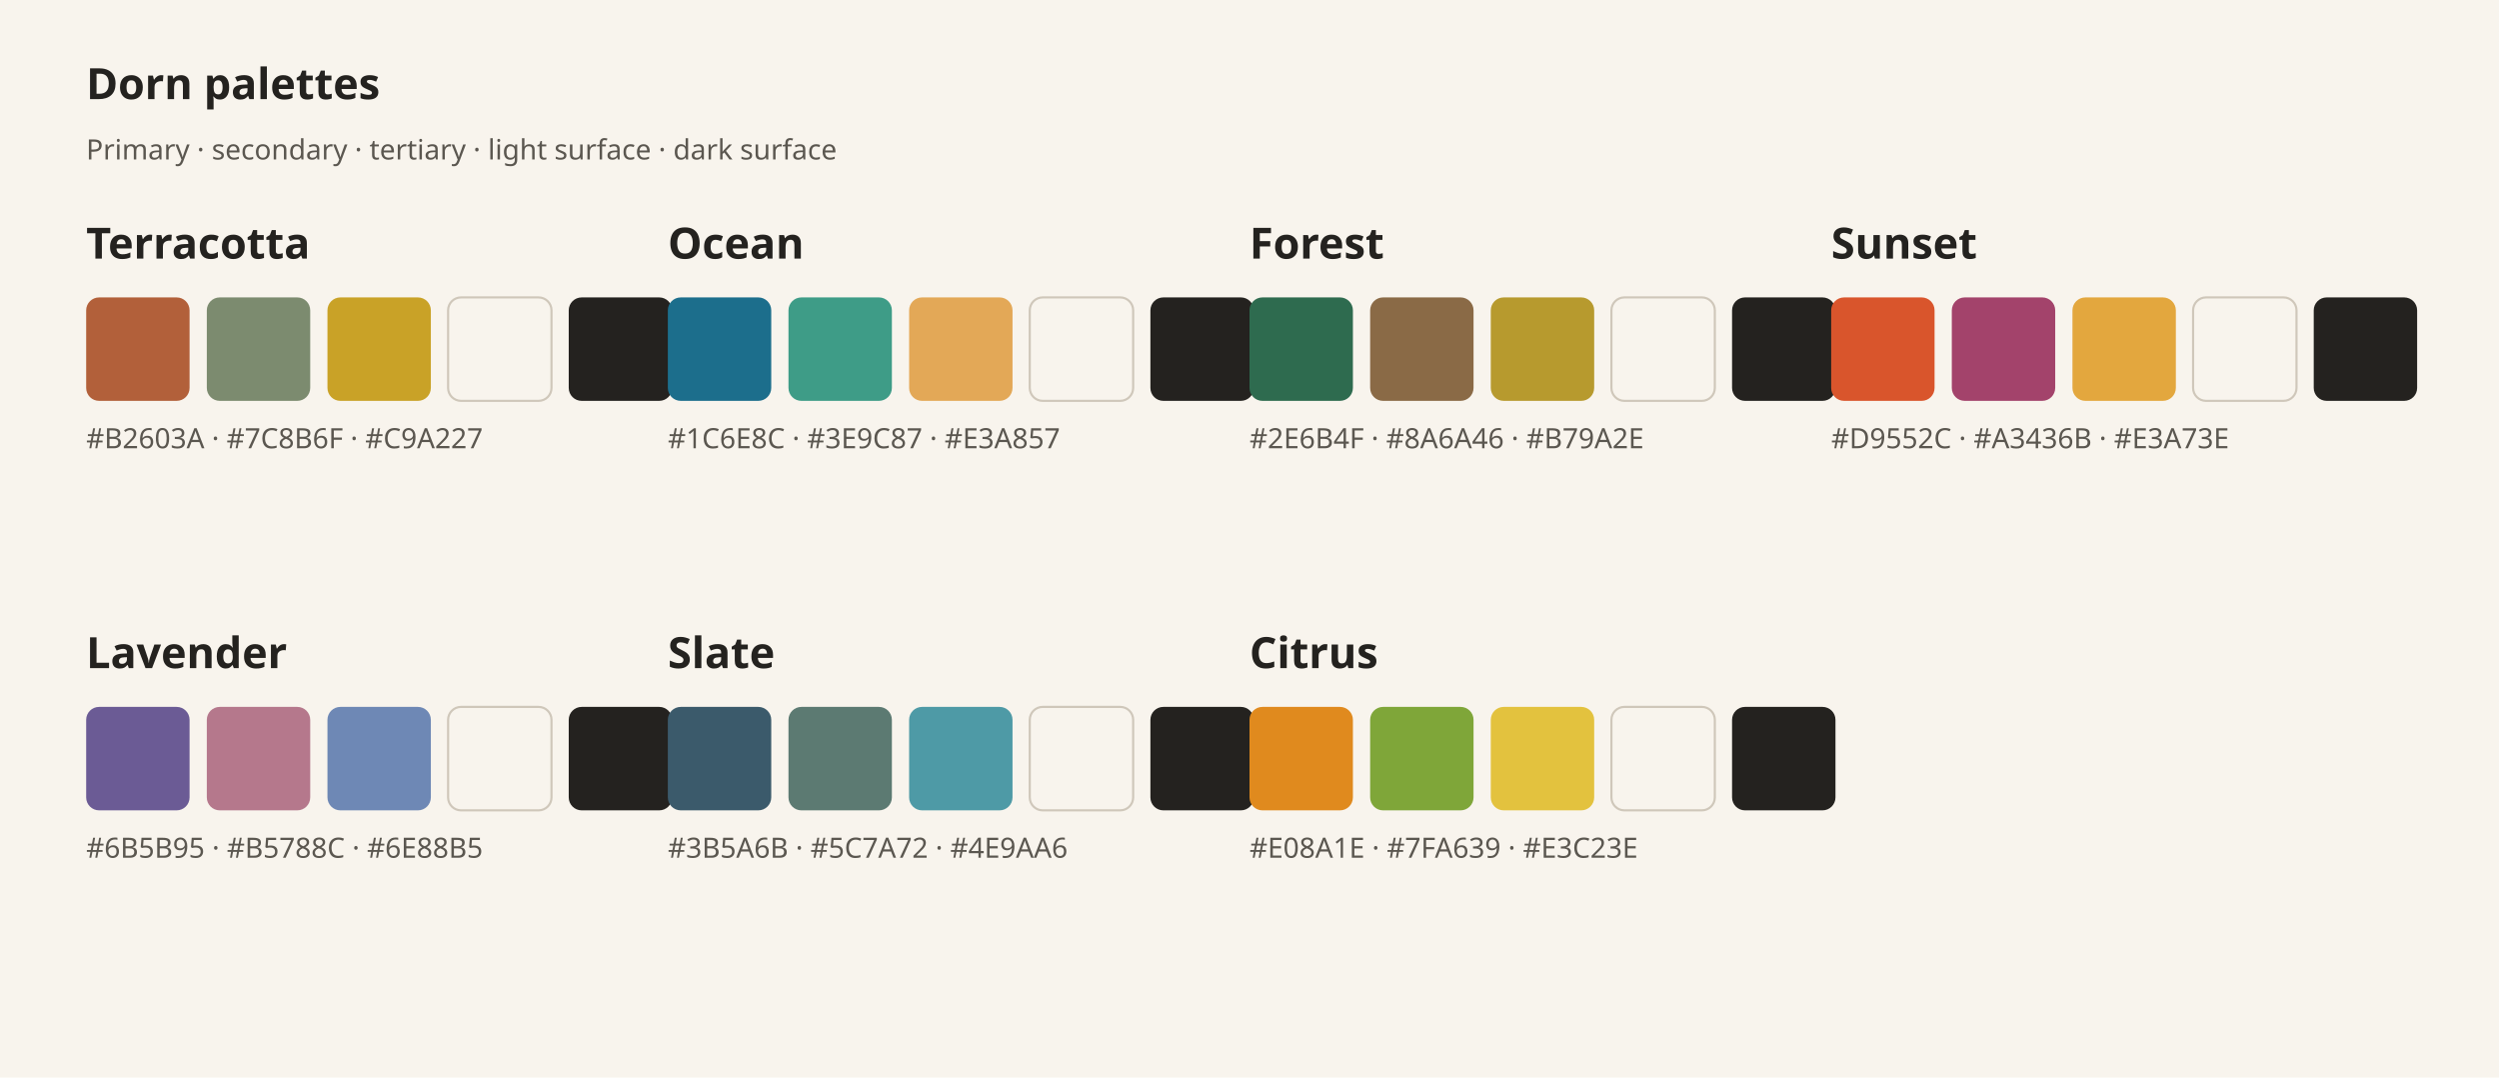
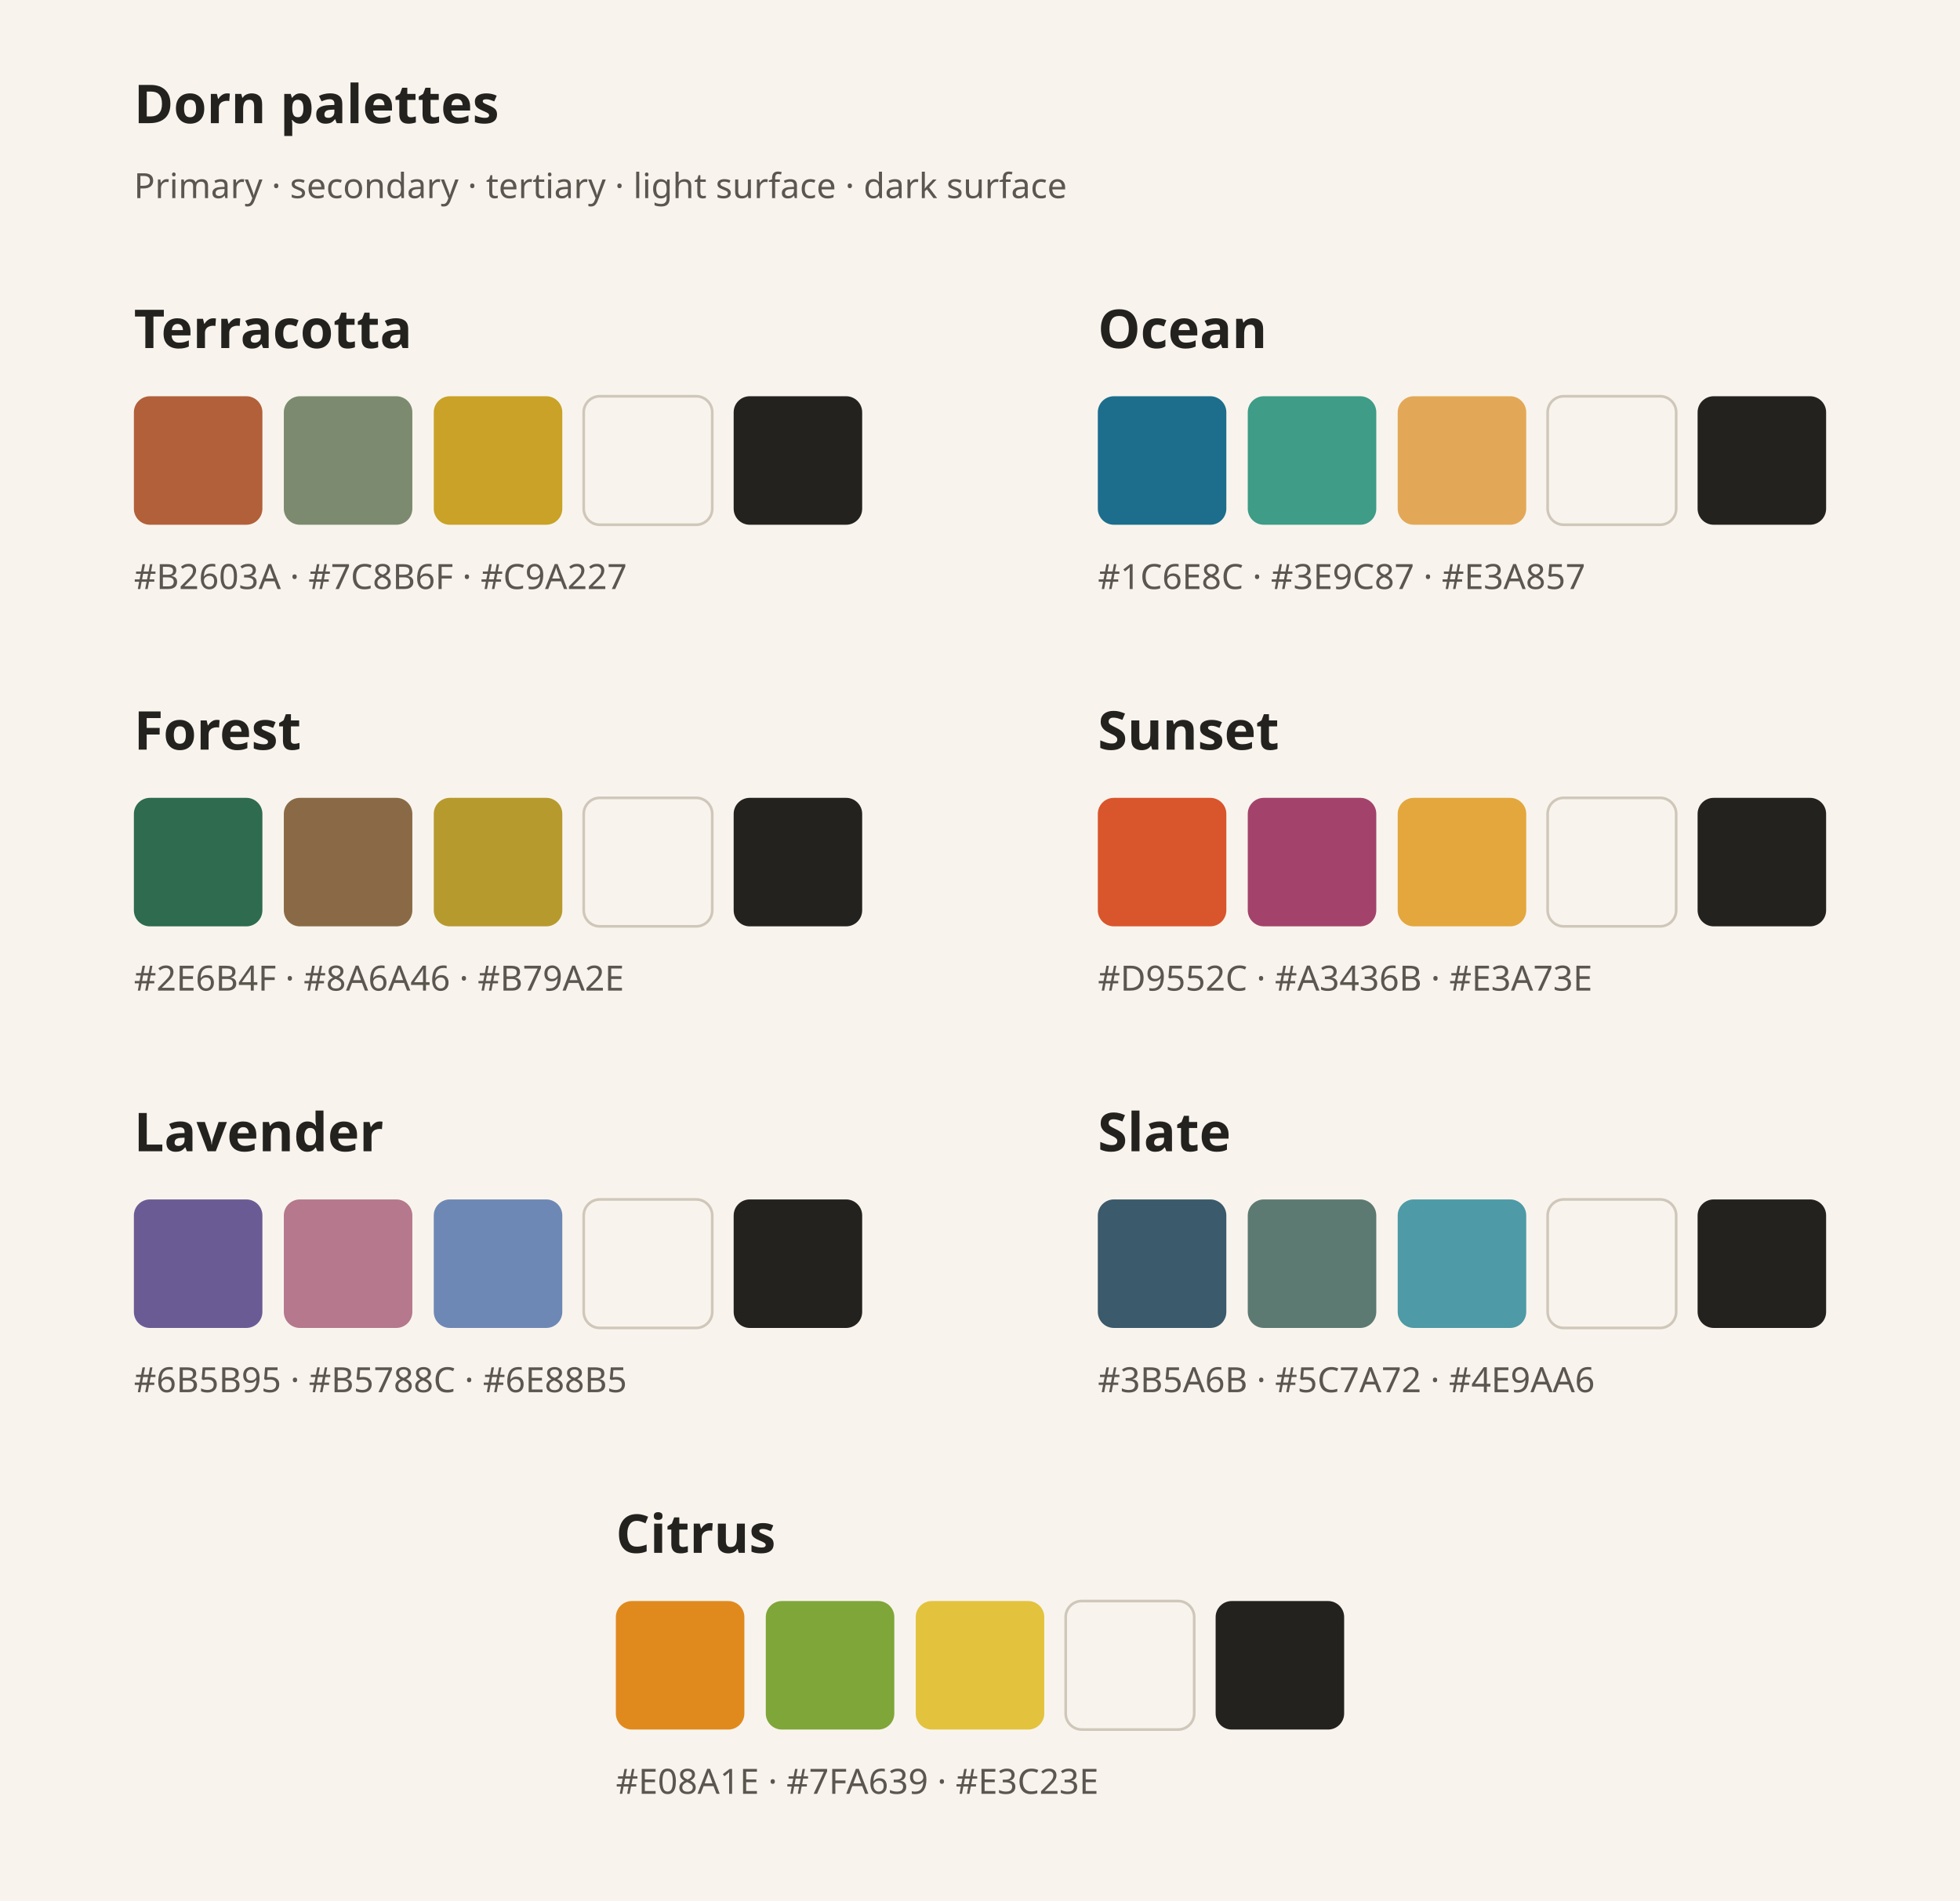
- <svg xmlns="http://www.w3.org/2000/svg" viewBox="0 0 1160 500" role="img" aria-labelledby="title desc">
-   <style>text{font-family:system-ui,sans-serif;fill:#24221f}.label{font-size:20px;font-weight:700}.code{font-size:13px;fill:#5b5750}.dark{fill:#f8f4ed}</style>
-   <rect width="1160" height="500" fill="#f8f4ed" />
-   <text x="40" y="46" class="label" font-size="28">Dorn palettes</text>
-   <text x="40" y="74" class="code" font-size="16">Primary · secondary · tertiary · light surface · dark surface</text>
-   <text x="40" y="120" class="label">Terracotta</text>
-   <rect x="40" y="138" width="48" height="48" rx="6" fill="#B2603A" />
-   <rect x="96" y="138" width="48" height="48" rx="6" fill="#7C8B6F" />
-   <rect x="152" y="138" width="48" height="48" rx="6" fill="#C9A227" />
-   <rect x="208" y="138" width="48" height="48" rx="6" fill="#F8F4ED" stroke="#CFC7BA" />
-   <rect x="264" y="138" width="48" height="48" rx="6" fill="#24221F" />
-   <text x="40" y="208" class="code">#B2603A · #7C8B6F · #C9A227</text>
-   <text x="310" y="120" class="label">Ocean</text>
-   <rect x="310" y="138" width="48" height="48" rx="6" fill="#1C6E8C" />
-   <rect x="366" y="138" width="48" height="48" rx="6" fill="#3E9C87" />
-   <rect x="422" y="138" width="48" height="48" rx="6" fill="#E3A857" />
-   <rect x="478" y="138" width="48" height="48" rx="6" fill="#F8F4ED" stroke="#CFC7BA" />
-   <rect x="534" y="138" width="48" height="48" rx="6" fill="#24221F" />
-   <text x="310" y="208" class="code">#1C6E8C · #3E9C87 · #E3A857</text>
-   <text x="580" y="120" class="label">Forest</text>
-   <rect x="580" y="138" width="48" height="48" rx="6" fill="#2E6B4F" />
-   <rect x="636" y="138" width="48" height="48" rx="6" fill="#8A6A46" />
-   <rect x="692" y="138" width="48" height="48" rx="6" fill="#B79A2E" />
-   <rect x="748" y="138" width="48" height="48" rx="6" fill="#F8F4ED" stroke="#CFC7BA" />
-   <rect x="804" y="138" width="48" height="48" rx="6" fill="#24221F" />
-   <text x="580" y="208" class="code">#2E6B4F · #8A6A46 · #B79A2E</text>
-   <text x="850" y="120" class="label">Sunset</text>
-   <rect x="850" y="138" width="48" height="48" rx="6" fill="#D9552C" />
-   <rect x="906" y="138" width="48" height="48" rx="6" fill="#A3436B" />
-   <rect x="962" y="138" width="48" height="48" rx="6" fill="#E3A73E" />
-   <rect x="1018" y="138" width="48" height="48" rx="6" fill="#F8F4ED" stroke="#CFC7BA" />
-   <rect x="1074" y="138" width="48" height="48" rx="6" fill="#24221F" />
-   <text x="850" y="208" class="code">#D9552C · #A3436B · #E3A73E</text>
-   <text x="40" y="310" class="label">Lavender</text>
-   <rect x="40" y="328" width="48" height="48" rx="6" fill="#6B5B95" />
-   <rect x="96" y="328" width="48" height="48" rx="6" fill="#B5788C" />
-   <rect x="152" y="328" width="48" height="48" rx="6" fill="#6E88B5" />
-   <rect x="208" y="328" width="48" height="48" rx="6" fill="#F8F4ED" stroke="#CFC7BA" />
-   <rect x="264" y="328" width="48" height="48" rx="6" fill="#24221F" />
-   <text x="40" y="398" class="code">#6B5B95 · #B5788C · #6E88B5</text>
-   <text x="310" y="310" class="label">Slate</text>
-   <rect x="310" y="328" width="48" height="48" rx="6" fill="#3B5A6B" />
-   <rect x="366" y="328" width="48" height="48" rx="6" fill="#5C7A72" />
-   <rect x="422" y="328" width="48" height="48" rx="6" fill="#4E9AA6" />
-   <rect x="478" y="328" width="48" height="48" rx="6" fill="#F8F4ED" stroke="#CFC7BA" />
-   <rect x="534" y="328" width="48" height="48" rx="6" fill="#24221F" />
-   <text x="310" y="398" class="code">#3B5A6B · #5C7A72 · #4E9AA6</text>
-   <text x="580" y="310" class="label">Citrus</text>
-   <rect x="580" y="328" width="48" height="48" rx="6" fill="#E08A1E" />
-   <rect x="636" y="328" width="48" height="48" rx="6" fill="#7FA639" />
-   <rect x="692" y="328" width="48" height="48" rx="6" fill="#E3C23E" />
-   <rect x="748" y="328" width="48" height="48" rx="6" fill="#F8F4ED" stroke="#CFC7BA" />
-   <rect x="804" y="328" width="48" height="48" rx="6" fill="#24221F" />
-   <text x="580" y="398" class="code">#E08A1E · #7FA639 · #E3C23E</text>
+ <svg xmlns="http://www.w3.org/2000/svg" viewBox="0 0 732 710" role="img" aria-labelledby="title desc">
+   <style>text{font-family:system-ui,sans-serif;fill:#24221f}.label{font-size:20px;font-weight:700}.code{font-size:13px;fill:#5b5750}</style>
+   <rect width="732" height="710" fill="#f8f4ed" />
+   <text x="50" y="46" class="label" font-size="28">Dorn palettes</text>
+   <text x="50" y="74" class="code" font-size="16">Primary · secondary · tertiary · light surface · dark surface</text>
+   <text x="50" y="130" class="label">Terracotta</text>
+   <rect x="50" y="148" width="48" height="48" rx="6" fill="#B2603A" />
+   <rect x="106" y="148" width="48" height="48" rx="6" fill="#7C8B6F" />
+   <rect x="162" y="148" width="48" height="48" rx="6" fill="#C9A227" />
+   <rect x="218" y="148" width="48" height="48" rx="6" fill="#F8F4ED" stroke="#CFC7BA" />
+   <rect x="274" y="148" width="48" height="48" rx="6" fill="#24221F" />
+   <text x="50" y="220" class="code">#B2603A · #7C8B6F · #C9A227</text>
+   <text x="410" y="130" class="label">Ocean</text>
+   <rect x="410" y="148" width="48" height="48" rx="6" fill="#1C6E8C" />
+   <rect x="466" y="148" width="48" height="48" rx="6" fill="#3E9C87" />
+   <rect x="522" y="148" width="48" height="48" rx="6" fill="#E3A857" />
+   <rect x="578" y="148" width="48" height="48" rx="6" fill="#F8F4ED" stroke="#CFC7BA" />
+   <rect x="634" y="148" width="48" height="48" rx="6" fill="#24221F" />
+   <text x="410" y="220" class="code">#1C6E8C · #3E9C87 · #E3A857</text>
+   <text x="50" y="280" class="label">Forest</text>
+   <rect x="50" y="298" width="48" height="48" rx="6" fill="#2E6B4F" />
+   <rect x="106" y="298" width="48" height="48" rx="6" fill="#8A6A46" />
+   <rect x="162" y="298" width="48" height="48" rx="6" fill="#B79A2E" />
+   <rect x="218" y="298" width="48" height="48" rx="6" fill="#F8F4ED" stroke="#CFC7BA" />
+   <rect x="274" y="298" width="48" height="48" rx="6" fill="#24221F" />
+   <text x="50" y="370" class="code">#2E6B4F · #8A6A46 · #B79A2E</text>
+   <text x="410" y="280" class="label">Sunset</text>
+   <rect x="410" y="298" width="48" height="48" rx="6" fill="#D9552C" />
+   <rect x="466" y="298" width="48" height="48" rx="6" fill="#A3436B" />
+   <rect x="522" y="298" width="48" height="48" rx="6" fill="#E3A73E" />
+   <rect x="578" y="298" width="48" height="48" rx="6" fill="#F8F4ED" stroke="#CFC7BA" />
+   <rect x="634" y="298" width="48" height="48" rx="6" fill="#24221F" />
+   <text x="410" y="370" class="code">#D9552C · #A3436B · #E3A73E</text>
+   <text x="50" y="430" class="label">Lavender</text>
+   <rect x="50" y="448" width="48" height="48" rx="6" fill="#6B5B95" />
+   <rect x="106" y="448" width="48" height="48" rx="6" fill="#B5788C" />
+   <rect x="162" y="448" width="48" height="48" rx="6" fill="#6E88B5" />
+   <rect x="218" y="448" width="48" height="48" rx="6" fill="#F8F4ED" stroke="#CFC7BA" />
+   <rect x="274" y="448" width="48" height="48" rx="6" fill="#24221F" />
+   <text x="50" y="520" class="code">#6B5B95 · #B5788C · #6E88B5</text>
+   <text x="410" y="430" class="label">Slate</text>
+   <rect x="410" y="448" width="48" height="48" rx="6" fill="#3B5A6B" />
+   <rect x="466" y="448" width="48" height="48" rx="6" fill="#5C7A72" />
+   <rect x="522" y="448" width="48" height="48" rx="6" fill="#4E9AA6" />
+   <rect x="578" y="448" width="48" height="48" rx="6" fill="#F8F4ED" stroke="#CFC7BA" />
+   <rect x="634" y="448" width="48" height="48" rx="6" fill="#24221F" />
+   <text x="410" y="520" class="code">#3B5A6B · #5C7A72 · #4E9AA6</text>
+   <text x="230" y="580" class="label">Citrus</text>
+   <rect x="230" y="598" width="48" height="48" rx="6" fill="#E08A1E" />
+   <rect x="286" y="598" width="48" height="48" rx="6" fill="#7FA639" />
+   <rect x="342" y="598" width="48" height="48" rx="6" fill="#E3C23E" />
+   <rect x="398" y="598" width="48" height="48" rx="6" fill="#F8F4ED" stroke="#CFC7BA" />
+   <rect x="454" y="598" width="48" height="48" rx="6" fill="#24221F" />
+   <text x="230" y="670" class="code">#E08A1E · #7FA639 · #E3C23E</text>
</svg>
